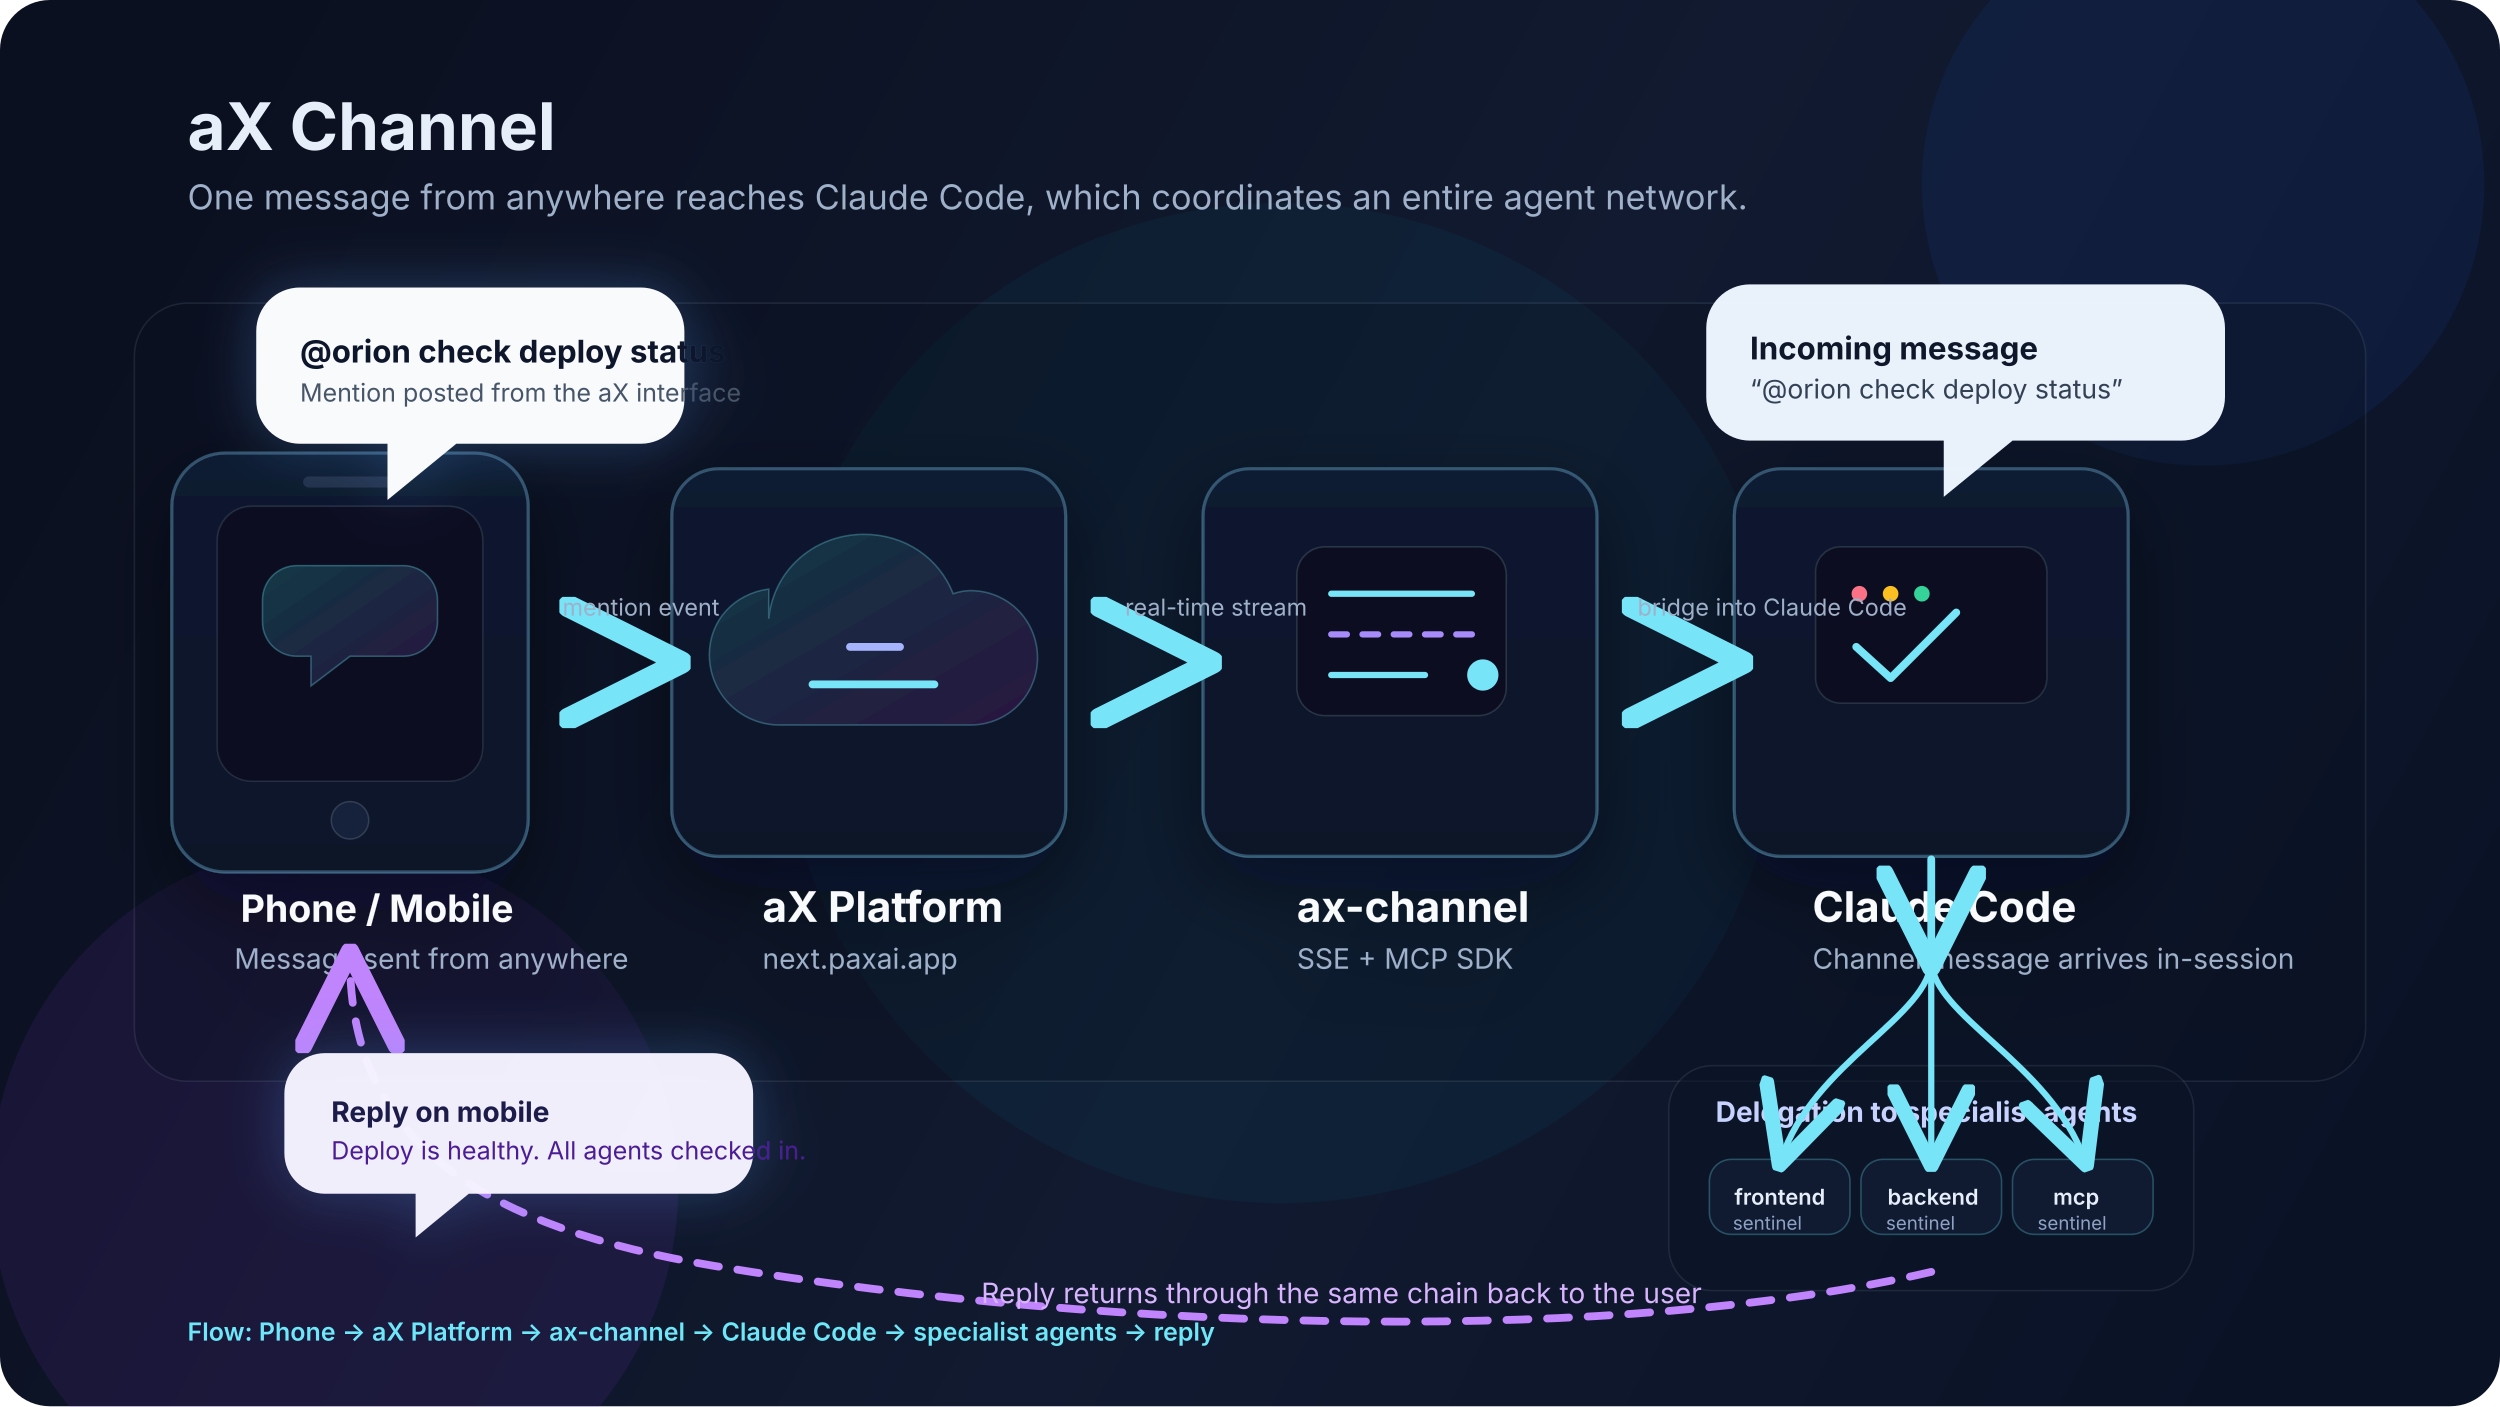
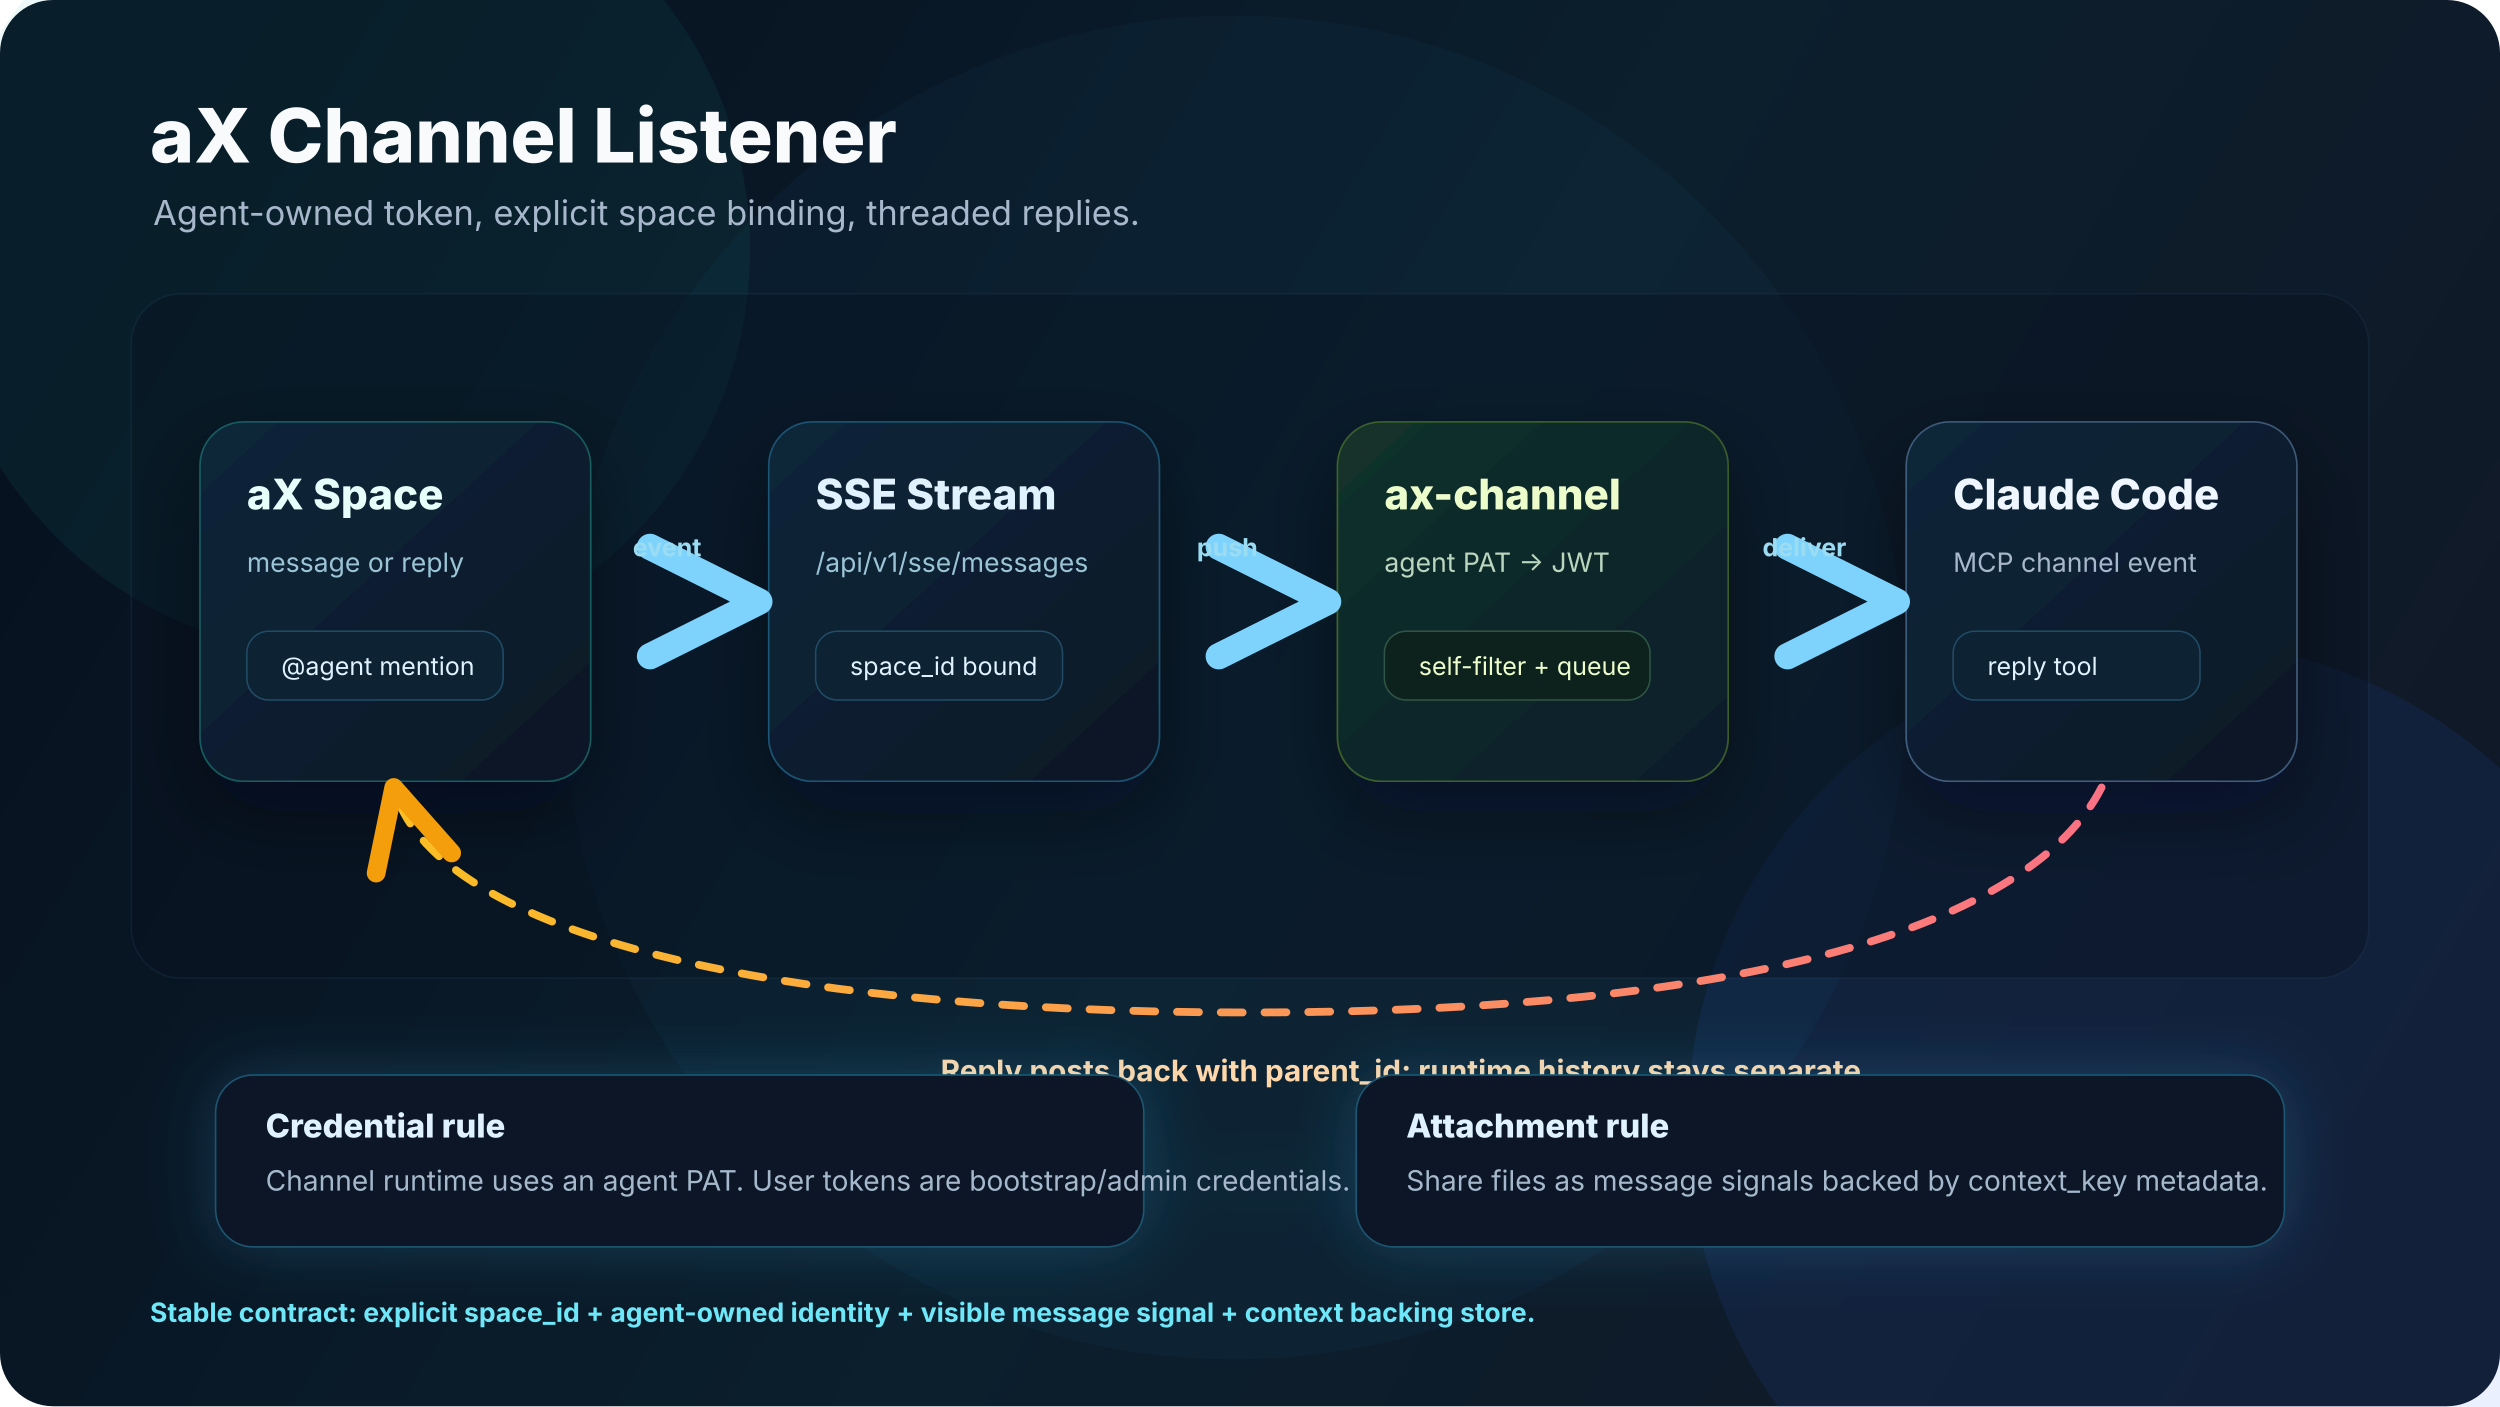
<svg xmlns="http://www.w3.org/2000/svg" width="1600" height="900" viewBox="0 0 1600 900" fill="none" role="img" aria-labelledby="title desc">
  <defs>
-     <linearGradient id="bg" x1="120" y1="80" x2="1480" y2="820" gradientUnits="userSpaceOnUse">
-       <stop stop-color="#0B1020" />
-       <stop offset="0.55" stop-color="#111A30" />
-       <stop offset="1" stop-color="#0A1326" />
+     <linearGradient id="bg" x1="120" y1="40" x2="1480" y2="860" gradientUnits="userSpaceOnUse">
+       <stop stop-color="#07111F" />
+       <stop offset="0.52" stop-color="#0B1F2D" />
+       <stop offset="1" stop-color="#111827" />
    </linearGradient>
-     <linearGradient id="panel" x1="0" y1="0" x2="0" y2="1">
-       <stop stop-color="#111A30" />
-       <stop offset="1" stop-color="#0D1528" />
+     <linearGradient id="card" x1="0" y1="0" x2="1" y2="1">
+       <stop stop-color="#10263A" />
+       <stop offset="1" stop-color="#0A1724" />
    </linearGradient>
-     <linearGradient id="accent" x1="0" y1="0" x2="1" y2="1">
-       <stop stop-color="#6EE7F9" />
-       <stop offset="0.5" stop-color="#7C8CFF" />
-       <stop offset="1" stop-color="#A855F7" />
+     <linearGradient id="cardAlt" x1="0" y1="0" x2="1" y2="1">
+       <stop stop-color="#123229" />
+       <stop offset="1" stop-color="#0D1D2B" />
    </linearGradient>
-     <linearGradient id="accentSoft" x1="0" y1="0" x2="1" y2="1">
-       <stop stop-color="#113845" />
-       <stop offset="1" stop-color="#28163F" />
+     <linearGradient id="line" x1="0" y1="0" x2="1" y2="0">
+       <stop stop-color="#5EEAD4" />
+       <stop offset="0.55" stop-color="#38BDF8" />
+       <stop offset="1" stop-color="#93C5FD" />
    </linearGradient>
-     <filter id="shadow" x="-20%" y="-20%" width="140%" height="140%">
-       <feDropShadow dx="0" dy="18" stdDeviation="24" flood-color="#020617" flood-opacity="0.45" />
+     <linearGradient id="reply" x1="0" y1="0" x2="1" y2="0">
+       <stop stop-color="#FBBF24" />
+       <stop offset="1" stop-color="#FB7185" />
+     </linearGradient>
+     <filter id="shadow" x="-16%" y="-20%" width="132%" height="148%">
+       <feDropShadow dx="0" dy="20" stdDeviation="26" flood-color="#020617" flood-opacity="0.42" />
    </filter>
-     <filter id="softGlow" x="-30%" y="-30%" width="160%" height="160%">
-       <feDropShadow dx="0" dy="0" stdDeviation="18" flood-color="#60A5FA" flood-opacity="0.28" />
+     <filter id="glow" x="-35%" y="-35%" width="170%" height="170%">
+       <feDropShadow dx="0" dy="0" stdDeviation="20" flood-color="#38BDF8" flood-opacity="0.20" />
    </filter>
    <marker id="arrow" markerWidth="14" markerHeight="14" refX="12" refY="7" orient="auto" markerUnits="strokeWidth">
-       <path d="M1 1L13 7L1 13" fill="none" stroke="#77E4F7" stroke-width="2.4" stroke-linecap="round" stroke-linejoin="round" />
+       <path d="M2 2L12 7L2 12" fill="none" stroke="#7DD3FC" stroke-width="2.4" stroke-linecap="round" stroke-linejoin="round" />
    </marker>
-     <marker id="arrowReturn" markerWidth="14" markerHeight="14" refX="12" refY="7" orient="auto" markerUnits="strokeWidth">
-       <path d="M1 1L13 7L1 13" fill="none" stroke="#C084FC" stroke-width="2.4" stroke-linecap="round" stroke-linejoin="round" />
+     <marker id="replyArrow" markerWidth="14" markerHeight="14" refX="12" refY="7" orient="auto" markerUnits="strokeWidth">
+       <path d="M2 2L12 7L2 12" fill="none" stroke="#F59E0B" stroke-width="2.4" stroke-linecap="round" stroke-linejoin="round" />
    </marker>
  </defs>
-   <rect width="1600" height="900" rx="32" fill="url(#bg)" />
-   <circle cx="1410" cy="118" r="180" fill="#1D4ED8" opacity="0.10" />
-   <circle cx="214" cy="760" r="220" fill="#9333EA" opacity="0.10" />
-   <circle cx="820" cy="450" r="320" fill="#06B6D4" opacity="0.05" />
-   <text x="120" y="96" fill="#E5EEF9" font-size="42" font-family="Inter, Arial, sans-serif" font-weight="700">aX Channel</text>
-   <text x="120" y="134" fill="#9FB0C9" font-size="22" font-family="Inter, Arial, sans-serif">One message from anywhere reaches Claude Code, which coordinates an entire agent network.</text>
-   <rect x="86" y="194" width="1428" height="498" rx="34" fill="rgba(10,16,32,0.28)" stroke="rgba(148,163,184,0.14)" />
+   <rect width="1600" height="900" rx="34" fill="url(#bg)" />
+   <circle cx="220" cy="160" r="260" fill="#14B8A6" opacity="0.08" />
+   <circle cx="1390" cy="720" r="310" fill="#2563EB" opacity="0.10" />
+   <circle cx="790" cy="440" r="430" fill="#0EA5E9" opacity="0.04" />
+   <text x="96" y="104" fill="#F8FAFC" font-family="Aptos, Inter, Arial, sans-serif" font-size="48" font-weight="800">aX Channel Listener</text>
+   <text x="98" y="144" fill="#A7B8CC" font-family="Aptos, Inter, Arial, sans-serif" font-size="22">Agent-owned token, explicit space binding, threaded replies.</text>
+   <rect x="84" y="188" width="1432" height="438" rx="32" fill="#06111E" opacity="0.42" stroke="#24445F" stroke-opacity="0.55" />
  <g filter="url(#shadow)">
-     <rect x="110" y="290" width="228" height="268" rx="34" fill="url(#panel)" stroke="rgba(125,211,252,0.32)" stroke-width="2" />
-     <rect x="139" y="324" width="170" height="176" rx="22" fill="#0A1020" stroke="rgba(148,163,184,0.18)" />
-     <circle cx="224" cy="525" r="12" fill="#17233B" stroke="rgba(148,163,184,0.24)" />
-     <rect x="194" y="305" width="60" height="7" rx="3.5" fill="#24324C" />
-     <path d="M168 384C168 371.85 177.85 362 190 362H258C270.15 362 280 371.85 280 384V398C280 410.15 270.15 420 258 420H224L199 439V420H190C177.85 420 168 410.15 168 398V384Z" fill="url(#accentSoft)" stroke="rgba(110,231,249,0.32)" />
-     <text x="154" y="590" fill="#F8FAFC" font-size="24" font-family="Inter, Arial, sans-serif" font-weight="700">Phone / Mobile</text>
-     <text x="150" y="620" fill="#9FB0C9" font-size="18" font-family="Inter, Arial, sans-serif">Message sent from anywhere</text>
-   </g>
-   <g filter="url(#softGlow)">
-     <path d="M164 212C164 196.536 176.536 184 192 184H410C425.464 184 438 196.536 438 212V256C438 271.464 425.464 284 410 284H292L248 320V284H192C176.536 284 164 271.464 164 256V212Z" fill="#F8FAFC" />
-     <text x="192" y="232" fill="#0F172A" font-size="20" font-family="Inter, Arial, sans-serif" font-weight="700">@orion check deploy status</text>
-     <text x="192" y="257" fill="#475569" font-size="16" font-family="Inter, Arial, sans-serif">Mention posted from the aX interface</text>
+     <rect x="128" y="270" width="250" height="230" rx="28" fill="url(#card)" stroke="#2DD4BF" stroke-opacity="0.34" />
+     <text x="158" y="326" fill="#E6FFFB" font-family="Aptos, Inter, Arial, sans-serif" font-size="27" font-weight="800">aX Space</text>
+     <text x="158" y="366" fill="#9BC5D6" font-family="Aptos, Inter, Arial, sans-serif" font-size="17">message or reply</text>
+     <rect x="158" y="404" width="164" height="44" rx="14" fill="#082033" stroke="#214C65" />
+     <text x="180" y="432" fill="#E0F2FE" font-family="Aptos, Inter, Arial, sans-serif" font-size="16">@agent mention</text>
  </g>
  <g filter="url(#shadow)">
-     <rect x="430" y="300" width="252" height="248" rx="30" fill="url(#panel)" stroke="rgba(125,211,252,0.32)" stroke-width="2" />
-     <path d="M492 396C495 365 521 342 553 342C579 342 601 357 610 380C613 379 617 378 621 378C645 378 664 397 664 421C664 445 645 464 621 464H499C474 464 454 444 454 419C454 397 470 380 492 377V396Z" fill="url(#accentSoft)" stroke="rgba(110,231,249,0.3)" />
-     <path d="M520 438H598" stroke="#77E4F7" stroke-width="5" stroke-linecap="round" />
-     <path d="M544 414H576" stroke="#A5B4FC" stroke-width="5" stroke-linecap="round" />
-     <text x="488" y="590" fill="#F8FAFC" font-size="27" font-family="Inter, Arial, sans-serif" font-weight="700">aX Platform</text>
-     <text x="488" y="620" fill="#9FB0C9" font-size="18" font-family="Inter, Arial, sans-serif">next.paxai.app</text>
+     <rect x="492" y="270" width="250" height="230" rx="28" fill="url(#card)" stroke="#38BDF8" stroke-opacity="0.34" />
+     <text x="522" y="326" fill="#E0F2FE" font-family="Aptos, Inter, Arial, sans-serif" font-size="27" font-weight="800">SSE Stream</text>
+     <text x="522" y="366" fill="#9BC5D6" font-family="Aptos, Inter, Arial, sans-serif" font-size="17">/api/v1/sse/messages</text>
+     <rect x="522" y="404" width="158" height="44" rx="14" fill="#082033" stroke="#214C65" />
+     <text x="544" y="432" fill="#E0F2FE" font-family="Aptos, Inter, Arial, sans-serif" font-size="16">space_id bound</text>
  </g>
  <g filter="url(#shadow)">
-     <rect x="770" y="300" width="252" height="248" rx="30" fill="url(#panel)" stroke="rgba(125,211,252,0.32)" stroke-width="2" />
-     <rect x="830" y="350" width="134" height="108" rx="18" fill="#0A1020" stroke="rgba(148,163,184,0.22)" />
-     <path d="M852 380H942" stroke="#77E4F7" stroke-width="4" stroke-linecap="round" />
-     <path d="M852 406H942" stroke="#A78BFA" stroke-width="4" stroke-linecap="round" stroke-dasharray="10 10" />
-     <path d="M852 432H912" stroke="#77E4F7" stroke-width="4" stroke-linecap="round" />
-     <circle cx="949" cy="432" r="10" fill="#77E4F7" />
-     <text x="830" y="590" fill="#F8FAFC" font-size="27" font-family="Inter, Arial, sans-serif" font-weight="700">ax-channel</text>
-     <text x="830" y="620" fill="#9FB0C9" font-size="18" font-family="Inter, Arial, sans-serif">SSE + MCP SDK</text>
+     <rect x="856" y="270" width="250" height="230" rx="28" fill="url(#cardAlt)" stroke="#A3E635" stroke-opacity="0.30" />
+     <text x="886" y="326" fill="#ECFCCB" font-family="Aptos, Inter, Arial, sans-serif" font-size="27" font-weight="800">ax-channel</text>
+     <text x="886" y="366" fill="#BBD6BF" font-family="Aptos, Inter, Arial, sans-serif" font-size="17">agent PAT -&gt; JWT</text>
+     <rect x="886" y="404" width="170" height="44" rx="14" fill="#0B221D" stroke="#2F5444" />
+     <text x="908" y="432" fill="#ECFCCB" font-family="Aptos, Inter, Arial, sans-serif" font-size="16">self-filter + queue</text>
  </g>
  <g filter="url(#shadow)">
-     <rect x="1110" y="300" width="252" height="248" rx="30" fill="url(#panel)" stroke="rgba(125,211,252,0.32)" stroke-width="2" />
-     <rect x="1162" y="350" width="148" height="100" rx="16" fill="#091120" stroke="rgba(148,163,184,0.2)" />
-     <circle cx="1190" cy="380" r="5" fill="#FB7185" />
-     <circle cx="1210" cy="380" r="5" fill="#FBBF24" />
-     <circle cx="1230" cy="380" r="5" fill="#34D399" />
-     <path d="M1188 414L1210 434L1252 392" stroke="#77E4F7" stroke-width="5" stroke-linecap="round" stroke-linejoin="round" />
-     <text x="1160" y="590" fill="#F8FAFC" font-size="27" font-family="Inter, Arial, sans-serif" font-weight="700">Claude Code</text>
-     <text x="1160" y="620" fill="#9FB0C9" font-size="18" font-family="Inter, Arial, sans-serif">Channel message arrives in-session</text>
+     <rect x="1220" y="270" width="250" height="230" rx="28" fill="url(#card)" stroke="#93C5FD" stroke-opacity="0.36" />
+     <text x="1250" y="326" fill="#EFF6FF" font-family="Aptos, Inter, Arial, sans-serif" font-size="27" font-weight="800">Claude Code</text>
+     <text x="1250" y="366" fill="#A7B8CC" font-family="Aptos, Inter, Arial, sans-serif" font-size="17">MCP channel event</text>
+     <rect x="1250" y="404" width="158" height="44" rx="14" fill="#082033" stroke="#214C65" />
+     <text x="1272" y="432" fill="#E0F2FE" font-family="Aptos, Inter, Arial, sans-serif" font-size="16">reply tool</text>
  </g>
-   <g>
-     <path d="M1092 210C1092 194.536 1104.54 182 1120 182H1396C1411.46 182 1424 194.536 1424 210V254C1424 269.464 1411.46 282 1396 282H1288L1244 318V282H1120C1104.54 282 1092 269.464 1092 254V210Z" fill="#EEF6FF" opacity="0.98" />
-     <text x="1120" y="230" fill="#0F172A" font-size="20" font-family="Inter, Arial, sans-serif" font-weight="700">Incoming message</text>
-     <text x="1120" y="255" fill="#334155" font-size="17" font-family="Inter, Arial, sans-serif">“@orion check deploy status”</text>
+   <path d="M380 385H486" stroke="url(#line)" stroke-width="7" stroke-linecap="round" marker-end="url(#arrow)" />
+   <text x="405" y="356" fill="#9BDCF2" font-family="Aptos, Inter, Arial, sans-serif" font-size="16" font-weight="700">event</text>
+   <path d="M744 385H850" stroke="url(#line)" stroke-width="7" stroke-linecap="round" marker-end="url(#arrow)" />
+   <text x="766" y="356" fill="#9BDCF2" font-family="Aptos, Inter, Arial, sans-serif" font-size="16" font-weight="700">push</text>
+   <path d="M1108 385H1214" stroke="url(#line)" stroke-width="7" stroke-linecap="round" marker-end="url(#arrow)" />
+   <text x="1128" y="356" fill="#9BDCF2" font-family="Aptos, Inter, Arial, sans-serif" font-size="16" font-weight="700">deliver</text>
+   <path d="M1345 504C1300 592 1120 648 800 648C480 648 276 594 252 504" stroke="url(#reply)" stroke-width="5" stroke-linecap="round" stroke-dasharray="14 14" marker-end="url(#replyArrow)" />
+   <text x="602" y="692" fill="#FED7AA" font-family="Aptos, Inter, Arial, sans-serif" font-size="19" font-weight="700">Reply posts back with parent_id; runtime history stays separate.</text>
+   <g filter="url(#glow)">
+     <rect x="138" y="688" width="594" height="110" rx="24" fill="#071827" stroke="#1F5672" />
+     <text x="170" y="728" fill="#E0F2FE" font-family="Aptos, Inter, Arial, sans-serif" font-size="21" font-weight="800">Credential rule</text>
+     <text x="170" y="762" fill="#A7B8CC" font-family="Aptos, Inter, Arial, sans-serif" font-size="18">Channel runtime uses an agent PAT. User tokens are bootstrap/admin credentials.</text>
  </g>
-   <path d="M340 424C372 424 394 424 430 424" stroke="url(#accent)" stroke-width="6" stroke-linecap="round" marker-end="url(#arrow)" />
-   <text x="360" y="394" fill="#9FB0C9" font-size="15" font-family="Inter, Arial, sans-serif">mention event</text>
-   <path d="M684 424C716 424 738 424 770 424" stroke="url(#accent)" stroke-width="6" stroke-linecap="round" marker-end="url(#arrow)" />
-   <text x="720" y="394" fill="#9FB0C9" font-size="15" font-family="Inter, Arial, sans-serif">real-time stream</text>
-   <path d="M1024 424C1056 424 1078 424 1110 424" stroke="url(#accent)" stroke-width="6" stroke-linecap="round" marker-end="url(#arrow)" />
-   <text x="1048" y="394" fill="#9FB0C9" font-size="15" font-family="Inter, Arial, sans-serif">bridge into Claude Code</text>
-   <g>
-     <rect x="1068" y="682" width="336" height="144" rx="28" fill="rgba(12,20,38,0.55)" stroke="rgba(148,163,184,0.14)" />
-     <text x="1098" y="718" fill="#C7D2FE" font-size="18" font-family="Inter, Arial, sans-serif" font-weight="700">Delegation to specialist agents</text>
-     <rect x="1094" y="742" width="90" height="48" rx="14" fill="#101B31" stroke="rgba(110,231,249,0.28)" />
-     <text x="1110" y="771" fill="#E5EEF9" font-size="14" font-family="Inter, Arial, sans-serif" font-weight="600">frontend</text>
-     <text x="1109" y="787" fill="#8EA2C5" font-size="12" font-family="Inter, Arial, sans-serif">sentinel</text>
-     <rect x="1191" y="742" width="90" height="48" rx="14" fill="#101B31" stroke="rgba(110,231,249,0.28)" />
-     <text x="1208" y="771" fill="#E5EEF9" font-size="14" font-family="Inter, Arial, sans-serif" font-weight="600">backend</text>
-     <text x="1207" y="787" fill="#8EA2C5" font-size="12" font-family="Inter, Arial, sans-serif">sentinel</text>
-     <rect x="1288" y="742" width="90" height="48" rx="14" fill="#101B31" stroke="rgba(110,231,249,0.28)" />
-     <text x="1314" y="771" fill="#E5EEF9" font-size="14" font-family="Inter, Arial, sans-serif" font-weight="600">mcp</text>
-     <text x="1304" y="787" fill="#8EA2C5" font-size="12" font-family="Inter, Arial, sans-serif">sentinel</text>
+   <g filter="url(#glow)">
+     <rect x="868" y="688" width="594" height="110" rx="24" fill="#071827" stroke="#1F5672" />
+     <text x="900" y="728" fill="#E0F2FE" font-family="Aptos, Inter, Arial, sans-serif" font-size="21" font-weight="800">Attachment rule</text>
+     <text x="900" y="762" fill="#A7B8CC" font-family="Aptos, Inter, Arial, sans-serif" font-size="18">Share files as message signals backed by context_key metadata.</text>
  </g>
-   <path d="M1236 550V614" stroke="#77E4F7" stroke-width="5" stroke-linecap="round" marker-end="url(#arrow)" />
-   <path d="M1236 614C1236 650 1160 680 1140 742" stroke="#77E4F7" stroke-width="4" stroke-linecap="round" marker-end="url(#arrow)" />
-   <path d="M1236 614C1236 660 1236 684 1236 742" stroke="#77E4F7" stroke-width="4" stroke-linecap="round" marker-end="url(#arrow)" />
-   <path d="M1236 614C1236 650 1312 680 1334 742" stroke="#77E4F7" stroke-width="4" stroke-linecap="round" marker-end="url(#arrow)" />
-   <path d="M120 742H134C190 742 236 696 236 640V618" stroke="#C084FC" stroke-width="3" stroke-dasharray="10 12" stroke-linecap="round" opacity="0.0" />
-   <path d="M1236 814C1040 860 720 854 456 810C314 786 224 734 224 614" stroke="#C084FC" stroke-width="5" stroke-dasharray="14 12" stroke-linecap="round" marker-end="url(#arrowReturn)" />
-   <text x="628" y="834" fill="#D8B4FE" font-size="18" font-family="Inter, Arial, sans-serif">Reply returns through the same chain back to the user</text>
-   <g filter="url(#softGlow)">
-     <path d="M182 700C182 685.641 193.641 674 208 674H456C470.359 674 482 685.641 482 700V738C482 752.359 470.359 764 456 764H300L266 792V764H208C193.641 764 182 752.359 182 738V700Z" fill="#F5F3FF" opacity="0.97" />
-     <text x="212" y="718" fill="#1E1B4B" font-size="18" font-family="Inter, Arial, sans-serif" font-weight="700">Reply on mobile</text>
-     <text x="212" y="742" fill="#4C1D95" font-size="16" font-family="Inter, Arial, sans-serif">Deploy is healthy. All agents checked in.</text>
-   </g>
-   <text x="120" y="858" fill="#6EE7F9" font-size="16" font-family="Inter, Arial, sans-serif" font-weight="600">Flow: Phone → aX Platform → ax-channel → Claude Code → specialist agents → reply</text>
+   <text x="96" y="846" fill="#6EE7F9" font-family="Aptos, Inter, Arial, sans-serif" font-size="17" font-weight="700">Stable contract: explicit space_id + agent-owned identity + visible message signal + context backing store.</text>
</svg>
